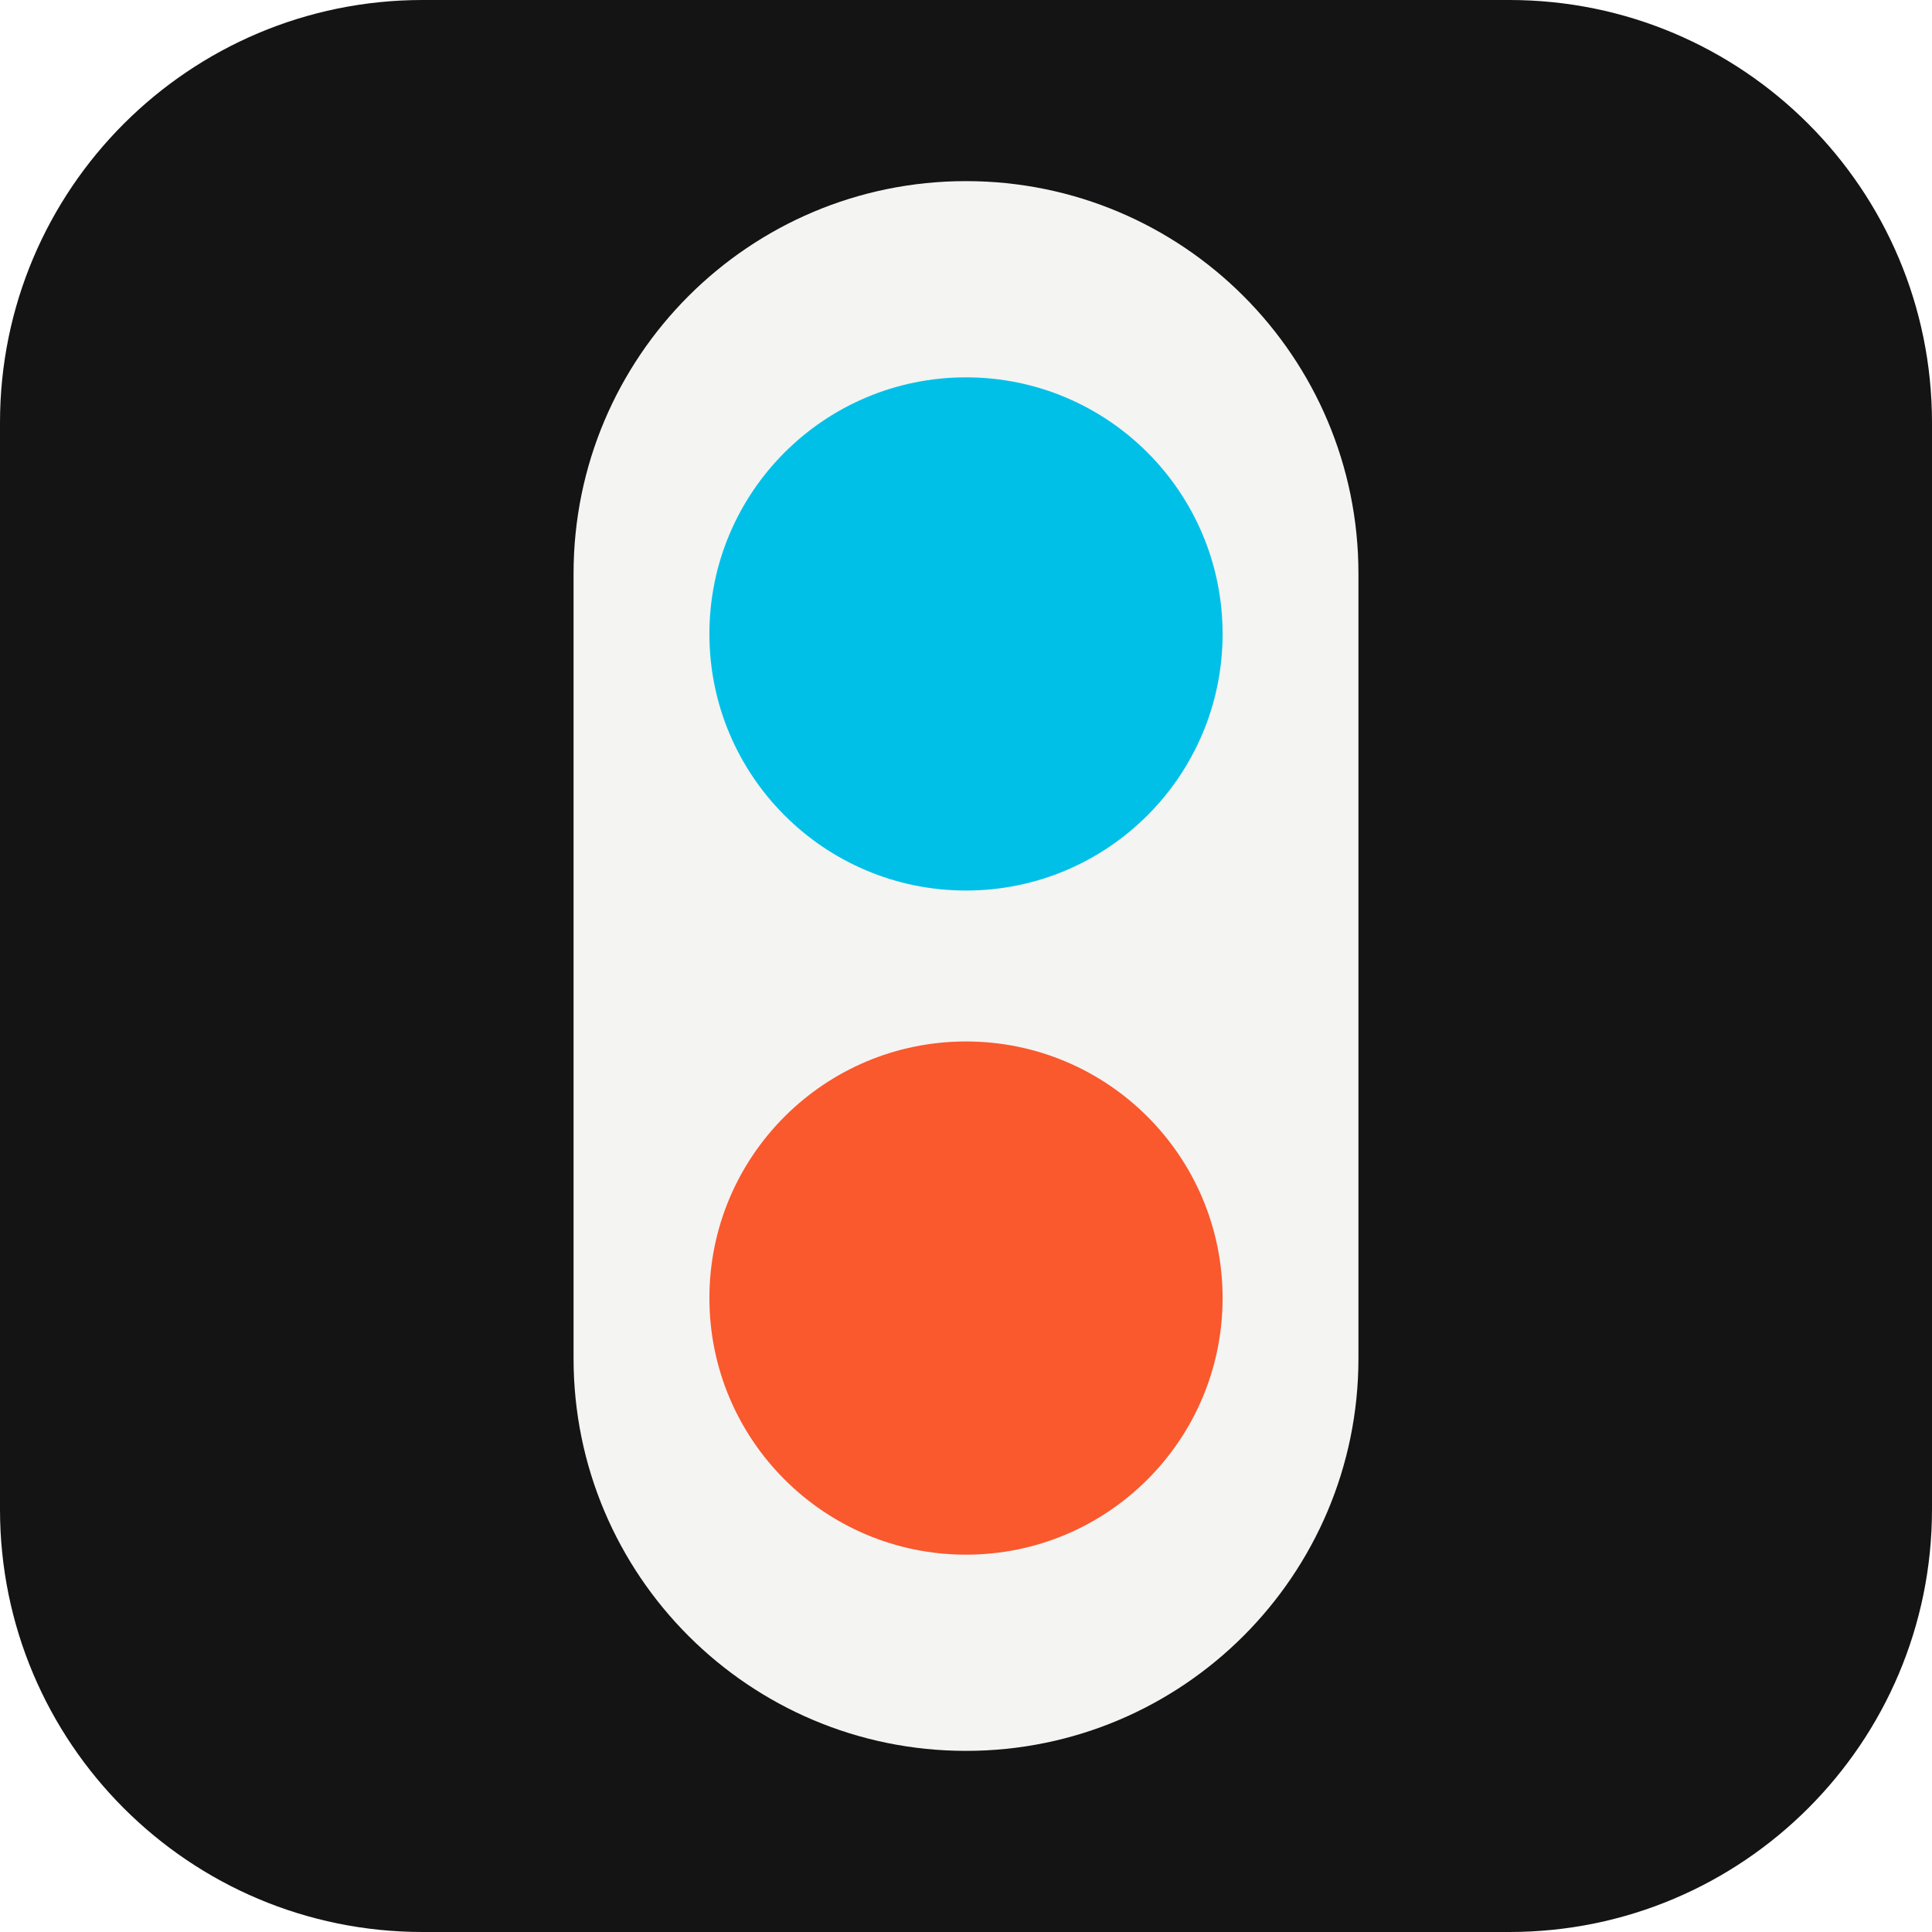
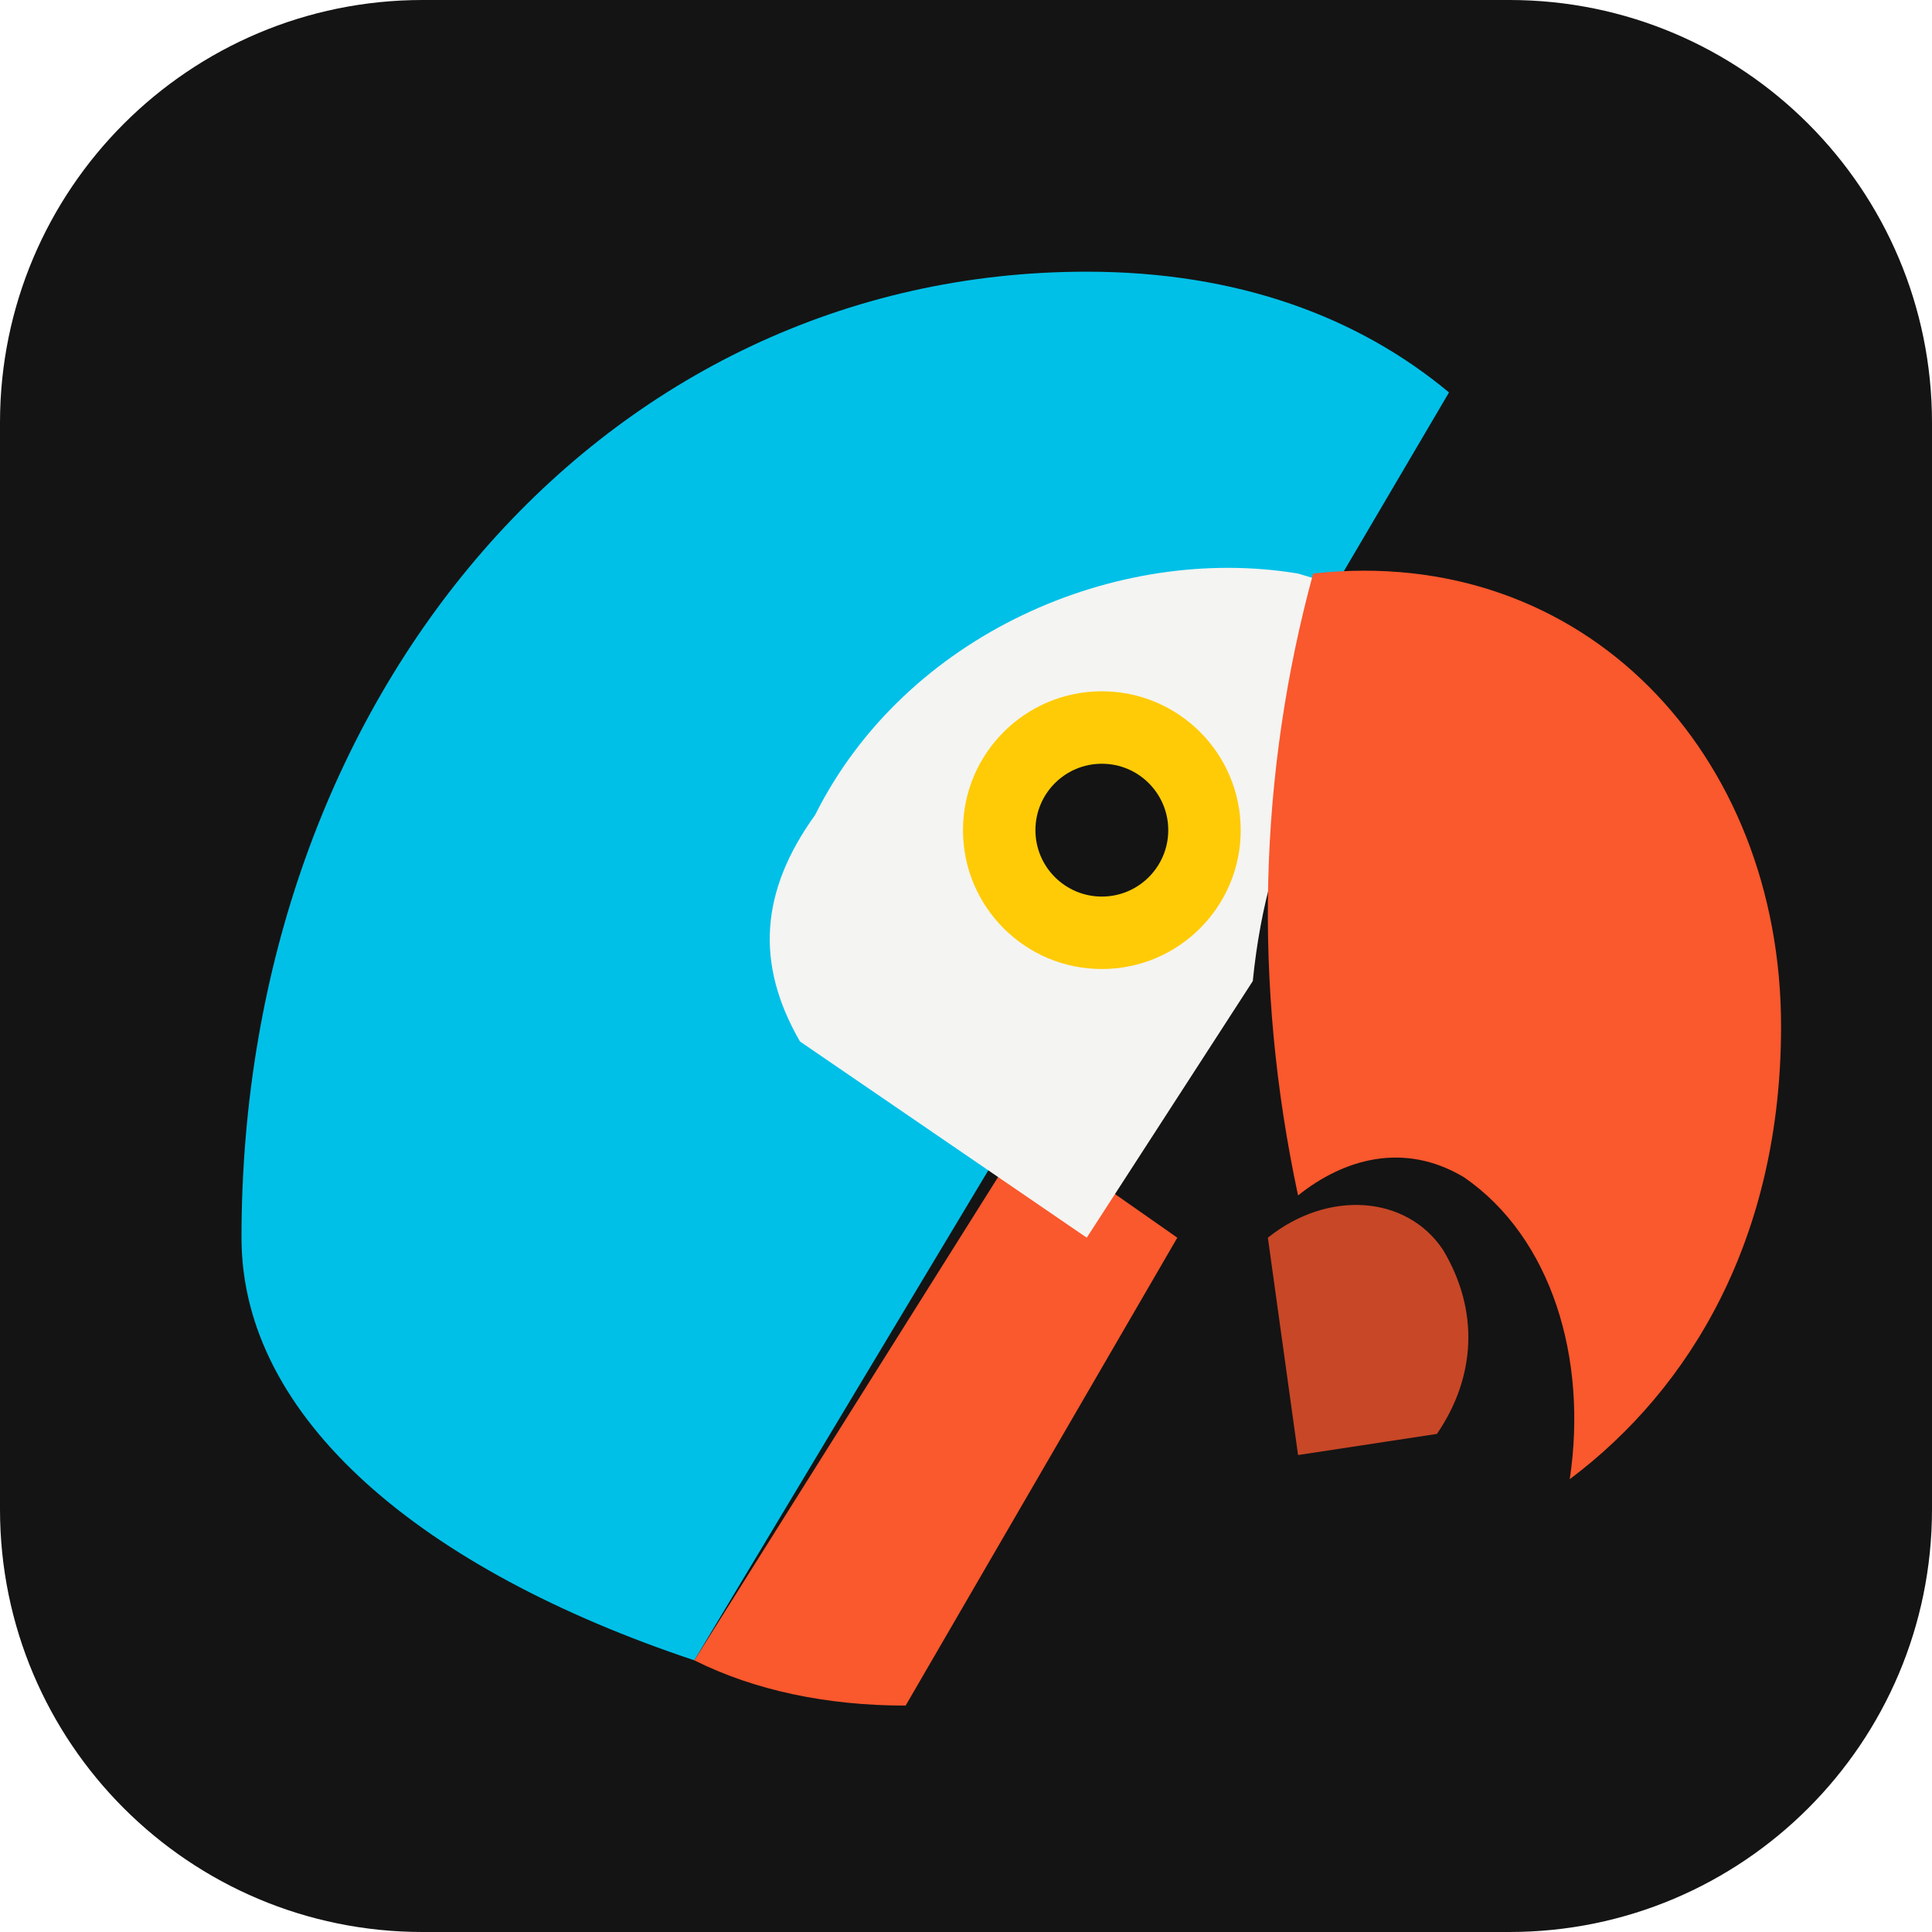
<svg xmlns="http://www.w3.org/2000/svg" viewBox="0 0 64 64">
  <rect width="64" height="64" rx="14" fill="#141414" />
-   <rect x="19" y="6" width="26" height="52" rx="13" fill="#f4f4f2" />
-   <circle cx="32" cy="21" r="8.5" fill="#00c0e8" />
-   <circle cx="32" cy="43" r="8.5" fill="#fa582d" />
+   <path d="M8 41C8 23 20 9 36 9c5 0 9 1.5 12 4L38 30 23 55C14 52 8 47 8 41Z" fill="#00c0e8" />
+   <path d="M23 55 34 37.5l5 3.5-9 15.5c-2.6 0-5-.5-7-1.5Z" fill="#fa582d" />
+   <path d="M27 27c3-6 10-9 16-8l5 1.5c-4 3-6 7-6.5 12L36 41l-9.5-6.5c-1.5-2.6-1.3-5 .5-7.5Z" fill="#f4f4f2" />
+   <path d="M43.5 19c9-1 15.5 6 15.5 15 0 7-3 12-7 15 .6-4-.6-8-3.5-10-2-1.2-4-.6-5.5.6-1.5-7-1.3-14 .5-20.6Z" fill="#fa582d" />
+   <path d="M42 41c2-1.6 4.6-1.4 5.8.4 1.2 2 1.1 4.2-.2 6.1l-4.6.7L42 41Z" fill="#c84727" />
+   <circle cx="36.5" cy="27.5" r="4.6" fill="#ffcb06" />
+   <circle cx="36.5" cy="27.5" r="2.2" fill="#141414" />
</svg>
